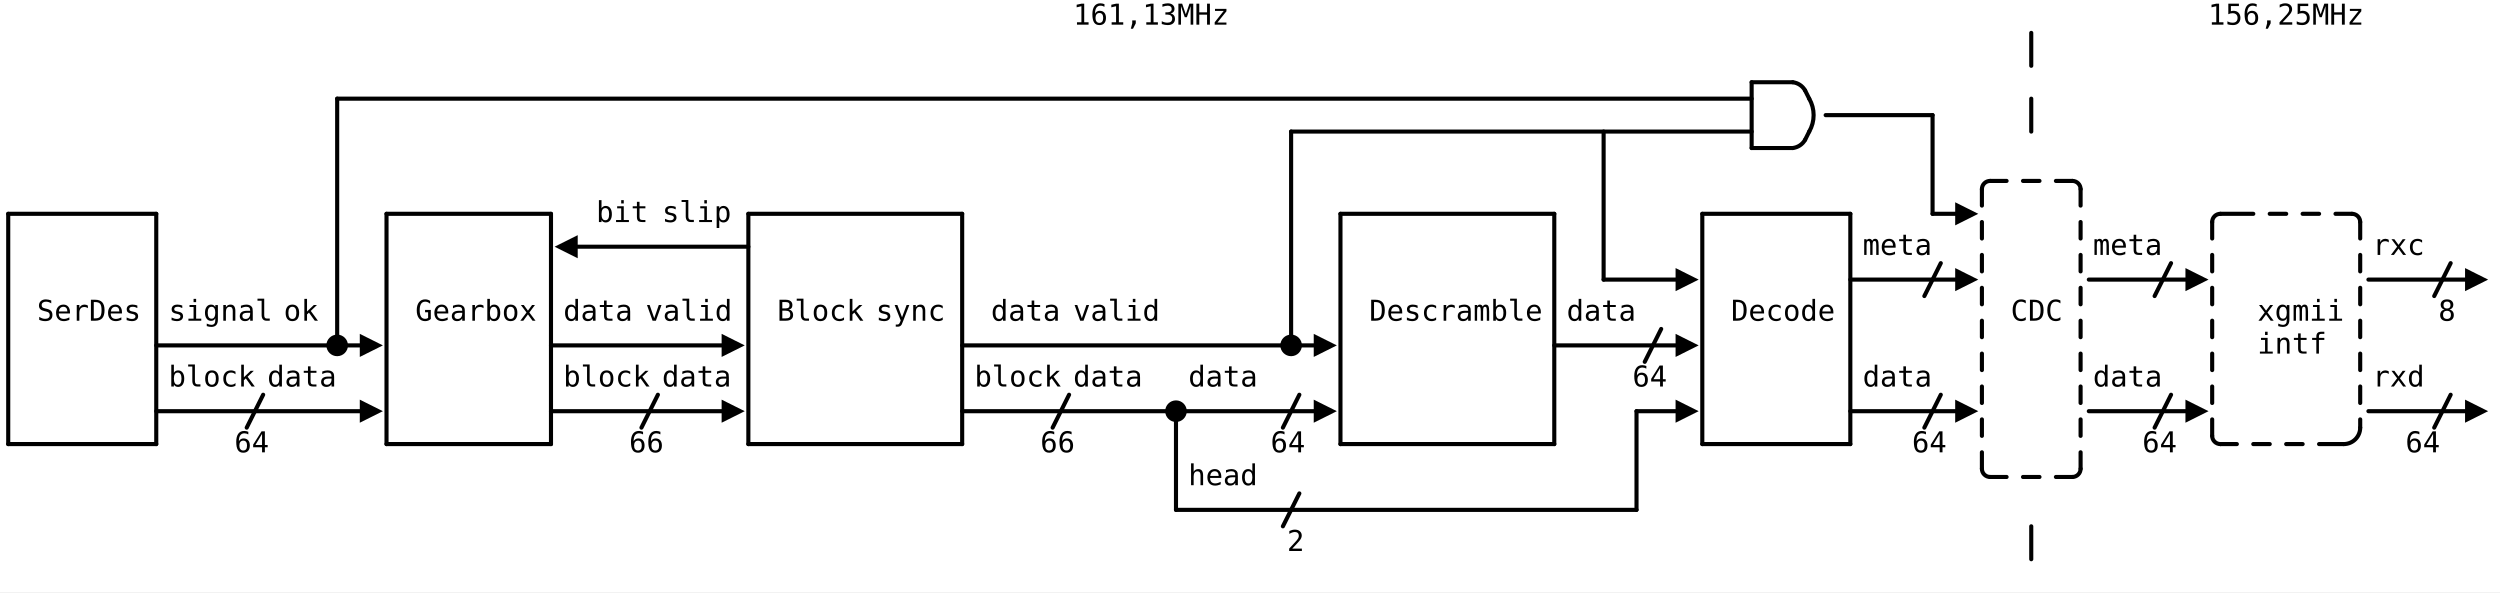
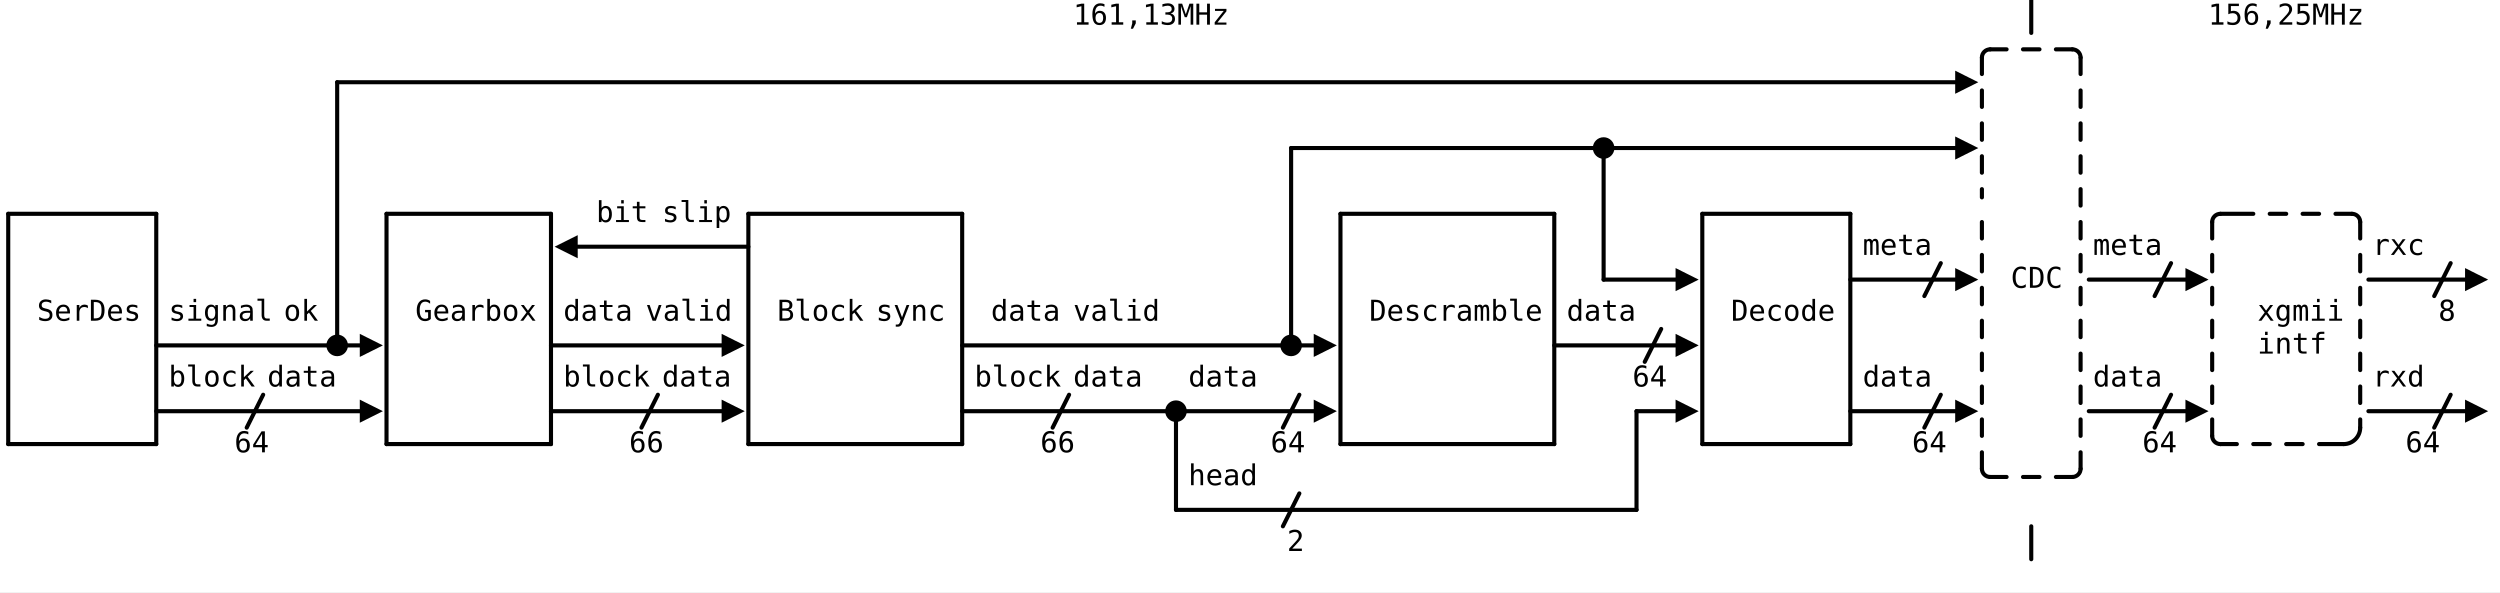
<svg xmlns="http://www.w3.org/2000/svg" width="1216" height="288" class="svgbob">
  <style>.svgbob line, .svgbob path, .svgbob circle, .svgbob rect, .svgbob polygon {
    stroke: black;
    stroke-width: 2;
    stroke-opacity: 1;
    fill-opacity: 1;
    stroke-linecap: round;
    stroke-linejoin: miter;
}
.svgbob text {
    white-space: pre;
    fill: black;
    font-family: Iosevka Fixed, monospace;
    font-size: 14px;
}
.svgbob rect.backdrop {
    stroke: none;
    fill: white;
}
.svgbob .broken {
    stroke-dasharray: 8;
}
.svgbob .filled {
    fill: black;
}
.svgbob .bg_filled {
    fill: white;
    stroke-width: 1;
}
.svgbob .nofill {
    fill: white;
}
.svgbob .end_marked_arrow {
    marker-end: url(#arrow);
}
.svgbob .start_marked_arrow {
    marker-start: url(#arrow);
}
.svgbob .end_marked_diamond {
    marker-end: url(#diamond);
}
.svgbob .start_marked_diamond {
    marker-start: url(#diamond);
}
.svgbob .end_marked_circle {
    marker-end: url(#circle);
}
.svgbob .start_marked_circle {
    marker-start: url(#circle);
}
.svgbob .end_marked_open_circle {
    marker-end: url(#open_circle);
}
.svgbob .start_marked_open_circle {
    marker-start: url(#open_circle);
}
.svgbob .end_marked_big_open_circle {
    marker-end: url(#big_open_circle);
}
.svgbob .start_marked_big_open_circle {
    marker-start: url(#big_open_circle);
}</style>
  <defs>
    <marker id="arrow" viewBox="-2 -2 8 8" refX="4" refY="2" markerWidth="7" markerHeight="7" orient="auto-start-reverse">
      <polygon points="0,0 0,4 4,2 0,0" />
    </marker>
    <marker id="diamond" viewBox="-2 -2 8 8" refX="4" refY="2" markerWidth="7" markerHeight="7" orient="auto-start-reverse">
      <polygon points="0,2 2,0 4,2 2,4 0,2" />
    </marker>
    <marker id="circle" viewBox="0 0 8 8" refX="4" refY="4" markerWidth="7" markerHeight="7" orient="auto-start-reverse">
      <circle cx="4" cy="4" r="2" class="filled" />
    </marker>
    <marker id="open_circle" viewBox="0 0 8 8" refX="4" refY="4" markerWidth="7" markerHeight="7" orient="auto-start-reverse">
      <circle cx="4" cy="4" r="2" class="bg_filled" />
    </marker>
    <marker id="big_open_circle" viewBox="0 0 8 8" refX="4" refY="4" markerWidth="7" markerHeight="7" orient="auto-start-reverse">
      <circle cx="4" cy="4" r="3" class="bg_filled" />
    </marker>
  </defs>
  <rect class="backdrop" x="0" y="0" width="1216" height="288" />
  <text x="522" y="12">161,13MHz</text>
+   <line x1="988" y1="0" x2="988" y2="16" class="solid" />
+   <line x1="984" y1="24" x2="992" y2="24" class="solid" />
  <text x="1074" y="12">156,25MHz</text>
-   <line x1="988" y1="16" x2="988" y2="32" class="solid" />
+   <polygon points="952,36 960,40 952,44" class="filled" />
+   <line x1="628" y1="72" x2="780" y2="72" class="solid end_marked_circle" />
+   <line x1="628" y1="72" x2="628" y2="164" class="solid" />
+   <line x1="776" y1="72" x2="952" y2="72" class="solid" />
+   <polygon points="952,68 960,72 952,76" class="filled" />
  <text x="290" y="108">bit</text>
  <text x="322" y="108">slip</text>
-   <polygon points="952,100 960,104 952,108" class="filled" />
  <polygon points="280,116 272,120 280,124" class="filled" />
  <text x="906" y="124">meta</text>
  <polygon points="816,132 824,136 816,140" class="filled" />
  <line x1="944" y1="128" x2="936" y2="144" class="solid" />
  <polygon points="952,132 960,136 952,140" class="filled" />
  <text x="82" y="156">signal</text>
  <text x="138" y="156">ok</text>
  <text x="274" y="156">data</text>
  <text x="314" y="156">valid</text>
  <text x="482" y="156">data</text>
  <text x="522" y="156">valid</text>
  <text x="762" y="156">data</text>
  <line x1="76" y1="168" x2="164" y2="168" class="solid end_marked_circle" />
  <line x1="160" y1="168" x2="176" y2="168" class="solid" />
  <polygon points="176,164 184,168 176,172" class="filled" />
  <polygon points="352,164 360,168 352,172" class="filled" />
  <line x1="468" y1="168" x2="628" y2="168" class="solid end_marked_circle" />
  <line x1="624" y1="168" x2="640" y2="168" class="solid" />
  <polygon points="640,164 648,168 640,172" class="filled" />
  <line x1="808" y1="160" x2="800" y2="176" class="solid" />
  <polygon points="816,164 824,168 816,172" class="filled" />
  <text x="82" y="188">block</text>
  <text x="130" y="188">data</text>
  <text x="274" y="188">block</text>
  <text x="322" y="188">data</text>
  <text x="474" y="188">block</text>
  <text x="522" y="188">data</text>
  <text x="578" y="188">data</text>
  <text x="794" y="188">64</text>
  <text x="906" y="188">data</text>
  <line x1="128" y1="192" x2="120" y2="208" class="solid" />
  <polygon points="176,196 184,200 176,204" class="filled" />
  <line x1="320" y1="192" x2="312" y2="208" class="solid" />
  <polygon points="352,196 360,200 352,204" class="filled" />
  <line x1="468" y1="200" x2="572" y2="200" class="solid end_marked_circle" />
  <line x1="520" y1="192" x2="512" y2="208" class="solid" />
  <line x1="568" y1="200" x2="640" y2="200" class="solid" />
  <line x1="632" y1="192" x2="624" y2="208" class="solid" />
  <polygon points="640,196 648,200 640,204" class="filled" />
  <polygon points="816,196 824,200 816,204" class="filled" />
  <line x1="944" y1="192" x2="936" y2="208" class="solid" />
  <polygon points="952,196 960,200 952,204" class="filled" />
  <text x="114" y="220">64</text>
  <text x="306" y="220">66</text>
  <text x="506" y="220">66</text>
  <text x="618" y="220">64</text>
  <text x="930" y="220">64</text>
  <text x="578" y="236">head</text>
  <line x1="632" y1="240" x2="624" y2="256" class="solid" />
  <text x="626" y="268">2</text>
-   <line x1="988" y1="48" x2="988" y2="64" class="solid" />
-   <line x1="984" y1="88" x2="992" y2="88" class="solid" />
  <text x="1018" y="124">meta</text>
  <line x1="1016" y1="136" x2="1064" y2="136" class="solid" />
  <line x1="1056" y1="128" x2="1048" y2="144" class="solid" />
  <polygon points="1064,132 1072,136 1064,140" class="filled" />
  <text x="1018" y="188">data</text>
  <line x1="1016" y1="200" x2="1064" y2="200" class="solid" />
  <line x1="1056" y1="192" x2="1048" y2="208" class="solid" />
  <polygon points="1064,196 1072,200 1064,204" class="filled" />
  <text x="1042" y="220">64</text>
  <line x1="1104" y1="104" x2="1112" y2="104" class="solid" />
  <line x1="1120" y1="104" x2="1128" y2="104" class="solid" />
  <text x="1154" y="124">rxc</text>
  <line x1="1152" y1="136" x2="1200" y2="136" class="solid" />
  <line x1="1192" y1="128" x2="1184" y2="144" class="solid" />
  <polygon points="1200,132 1208,136 1200,140" class="filled" />
  <text x="1186" y="156">8</text>
  <text x="1154" y="188">rxd</text>
  <line x1="1152" y1="200" x2="1200" y2="200" class="solid" />
  <line x1="1192" y1="192" x2="1184" y2="208" class="solid" />
  <polygon points="1200,196 1208,200 1200,204" class="filled" />
  <text x="1170" y="220">64</text>
+   <text x="978" y="140">CDC</text>
  <text x="18" y="156">SerDes</text>
  <text x="202" y="156">Gearbox</text>
  <text x="378" y="156">Block</text>
  <text x="426" y="156">sync</text>
  <text x="666" y="156">Descramble</text>
  <text x="842" y="156">Decode</text>
-   <text x="978" y="156">CDC</text>
  <text x="1098" y="156">xgmii</text>
  <text x="1098" y="172">intf</text>
  <line x1="1096" y1="216" x2="1104" y2="216" class="solid" />
  <line x1="1112" y1="216" x2="1120" y2="216" class="solid" />
  <line x1="984" y1="232" x2="992" y2="232" class="solid" />
  <line x1="988" y1="256" x2="988" y2="272" class="solid" />
  <g>
-     <line x1="164" y1="48" x2="852" y2="48" class="solid" />
-     <line x1="164" y1="48" x2="164" y2="164" class="solid" />
-     <line x1="852" y1="40" x2="872" y2="40" class="solid" />
-     <line x1="852" y1="40" x2="852" y2="72" class="solid" />
-     <path d="M 872,40 A 8,8 0,0,1 878,44" class="nofill" />
-     <line x1="878" y1="44" x2="880" y2="48" class="solid" />
-     <line x1="628" y1="64" x2="852" y2="64" class="solid" />
-     <path d="M 880,48 A 16,16 0,0,1 880,64" class="nofill" />
-     <line x1="628" y1="64" x2="628" y2="164" class="solid" />
-     <line x1="780" y1="64" x2="780" y2="136" class="solid" />
-     <line x1="852" y1="72" x2="872" y2="72" class="solid" />
-     <line x1="880" y1="64" x2="878" y2="68" class="solid" />
-     <path d="M 878,68 A 8,8 0,0,1 872,72" class="nofill" />
+     <path d="M 968,24 A 4,4 0,0,0 964,28" class="nofill" />
+     <line x1="964" y1="28" x2="964" y2="96" class="broken" />
+     <line x1="968" y1="24" x2="976" y2="24" class="solid" />
+   </g>
+   <g>
+     <line x1="164" y1="40" x2="952" y2="40" class="solid" />
+     <line x1="164" y1="40" x2="164" y2="164" class="solid" />
+   </g>
+   <g>
+     <line x1="780" y1="76" x2="780" y2="136" class="solid" />
    <line x1="780" y1="136" x2="816" y2="136" class="solid" />
-   </g>
-   <g>
-     <line x1="888" y1="56" x2="940" y2="56" class="solid" />
-     <line x1="940" y1="56" x2="940" y2="104" class="solid" />
-     <line x1="940" y1="104" x2="952" y2="104" class="solid" />
-   </g>
-   <g>
-     <path d="M 968,88 A 4,4 0,0,0 964,92" class="nofill" />
-     <line x1="964" y1="92" x2="964" y2="228" class="broken" />
-     <line x1="968" y1="88" x2="976" y2="88" class="solid" />
-     <path d="M 964,228 A 4,4 0,0,0 968,232" class="nofill" />
-     <line x1="968" y1="232" x2="976" y2="232" class="solid" />
  </g>
  <g>
    <line x1="4" y1="104" x2="76" y2="104" class="solid" />
    <line x1="4" y1="104" x2="4" y2="216" class="solid" />
    <line x1="76" y1="104" x2="76" y2="216" class="solid" />
    <line x1="76" y1="200" x2="176" y2="200" class="solid" />
    <line x1="4" y1="216" x2="76" y2="216" class="solid" />
  </g>
  <g>
    <line x1="188" y1="104" x2="268" y2="104" class="solid" />
    <line x1="188" y1="104" x2="188" y2="216" class="solid" />
    <line x1="268" y1="104" x2="268" y2="216" class="solid" />
    <line x1="268" y1="168" x2="352" y2="168" class="solid" />
    <line x1="268" y1="200" x2="352" y2="200" class="solid" />
    <line x1="188" y1="216" x2="268" y2="216" class="solid" />
  </g>
  <g>
    <line x1="364" y1="104" x2="468" y2="104" class="solid" />
    <line x1="364" y1="104" x2="364" y2="216" class="solid" />
    <line x1="468" y1="104" x2="468" y2="216" class="solid" />
    <line x1="280" y1="120" x2="364" y2="120" class="solid" />
    <line x1="364" y1="216" x2="468" y2="216" class="solid" />
  </g>
  <g>
    <line x1="652" y1="104" x2="756" y2="104" class="solid" />
    <line x1="652" y1="104" x2="652" y2="216" class="solid" />
    <line x1="756" y1="104" x2="756" y2="216" class="solid" />
    <line x1="756" y1="168" x2="816" y2="168" class="solid" />
    <line x1="652" y1="216" x2="756" y2="216" class="solid" />
  </g>
  <g>
    <line x1="828" y1="104" x2="900" y2="104" class="solid" />
    <line x1="828" y1="104" x2="828" y2="216" class="solid" />
    <line x1="900" y1="104" x2="900" y2="216" class="solid" />
    <line x1="900" y1="136" x2="952" y2="136" class="solid" />
    <line x1="900" y1="200" x2="952" y2="200" class="solid" />
    <line x1="828" y1="216" x2="900" y2="216" class="solid" />
  </g>
  <g>
+     <line x1="964" y1="108" x2="964" y2="228" class="broken" />
+     <path d="M 964,228 A 4,4 0,0,0 968,232" class="nofill" />
+     <line x1="968" y1="232" x2="976" y2="232" class="solid" />
+   </g>
+   <g>
    <line x1="572" y1="204" x2="572" y2="248" class="solid" />
    <line x1="796" y1="200" x2="816" y2="200" class="solid" />
    <line x1="796" y1="200" x2="796" y2="248" class="solid" />
    <line x1="572" y1="248" x2="796" y2="248" class="solid" />
  </g>
  <g>
-     <line x1="1000" y1="88" x2="1008" y2="88" class="solid" />
-     <path d="M 1008,88 A 4,4 0,0,1 1012,92" class="nofill" />
-     <line x1="1012" y1="92" x2="1012" y2="228" class="broken" />
+     <line x1="1000" y1="24" x2="1008" y2="24" class="solid" />
+     <path d="M 1008,24 A 4,4 0,0,1 1012,28" class="nofill" />
+     <line x1="1012" y1="28" x2="1012" y2="228" class="broken" />
    <line x1="1000" y1="232" x2="1008" y2="232" class="solid" />
    <path d="M 1012,228 A 4,4 0,0,1 1008,232" class="nofill" />
  </g>
  <g>
    <path d="M 1080,104 A 4,4 0,0,0 1076,108" class="nofill" />
    <line x1="1076" y1="108" x2="1076" y2="212" class="broken" />
    <line x1="1080" y1="104" x2="1096" y2="104" class="solid" />
    <path d="M 1076,212 A 4,4 0,0,0 1080,216" class="nofill" />
    <line x1="1080" y1="216" x2="1088" y2="216" class="solid" />
  </g>
  <g>
    <line x1="1136" y1="104" x2="1144" y2="104" class="solid" />
    <path d="M 1144,104 A 4,4 0,0,1 1148,108" class="nofill" />
    <line x1="1148" y1="108" x2="1148" y2="208" class="broken" />
    <line x1="1128" y1="216" x2="1140" y2="216" class="solid" />
    <path d="M 1148,208 A 8,8 0,0,1 1140,216" class="nofill" />
  </g>
</svg>
